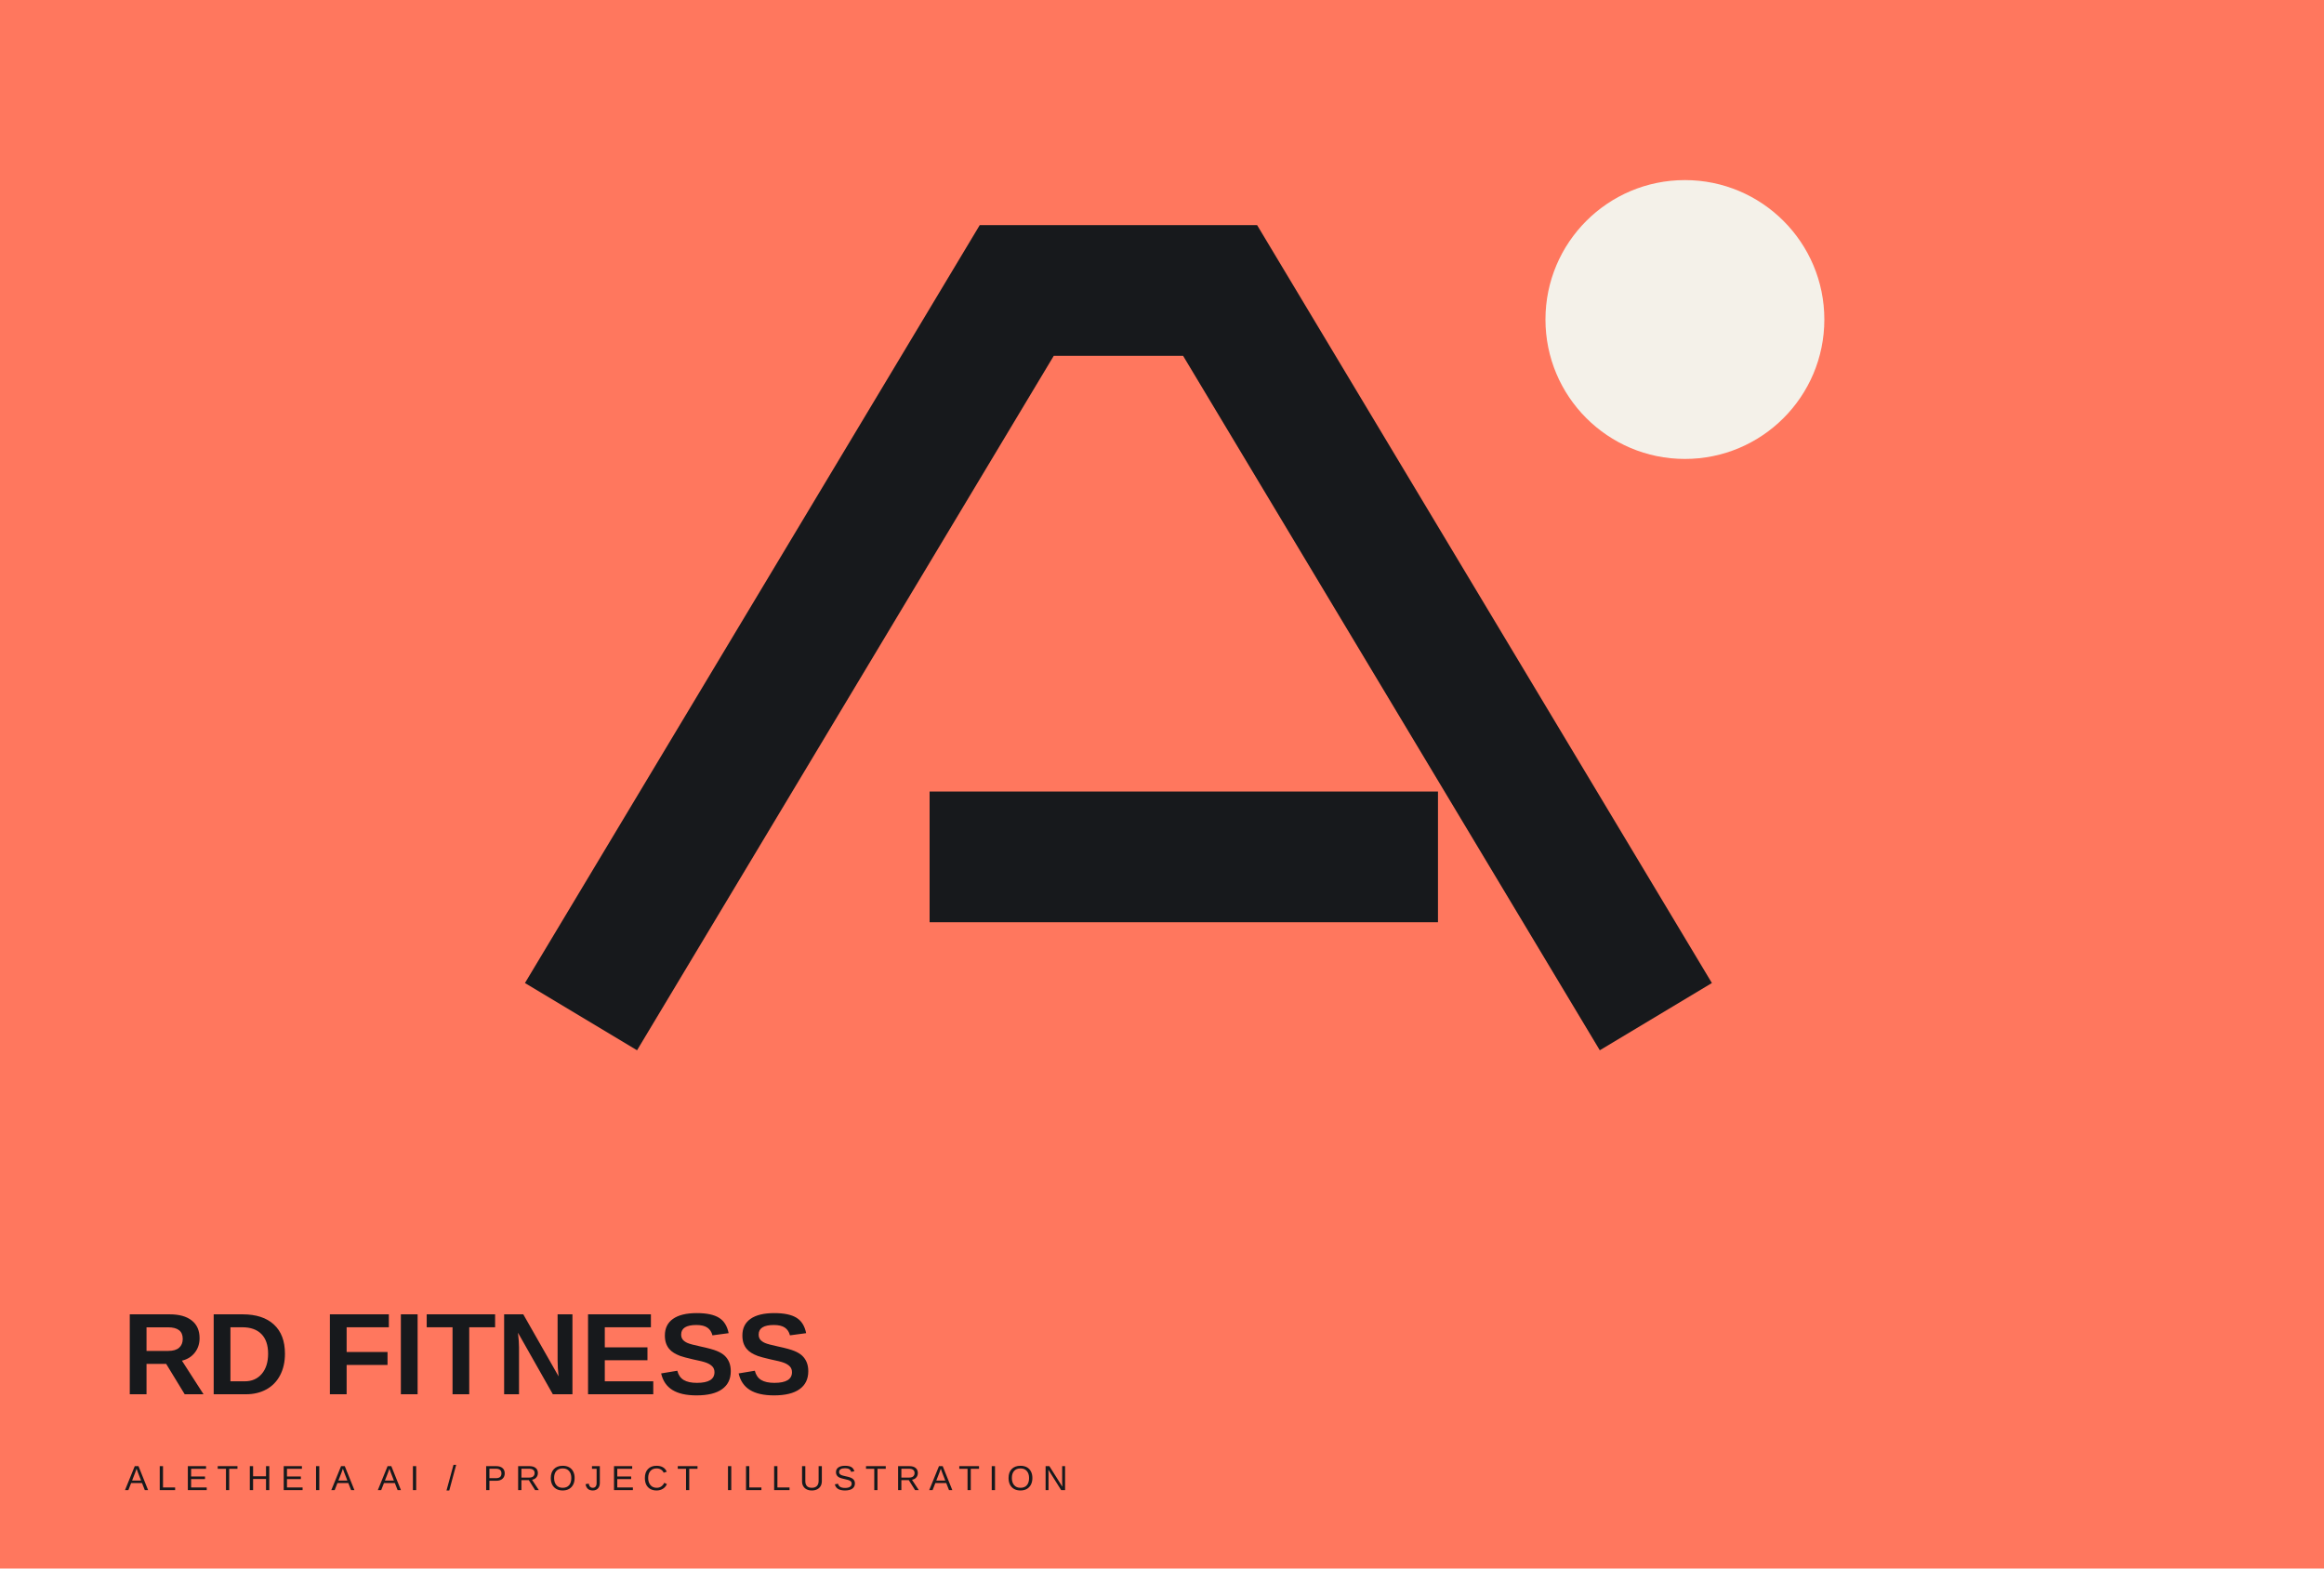
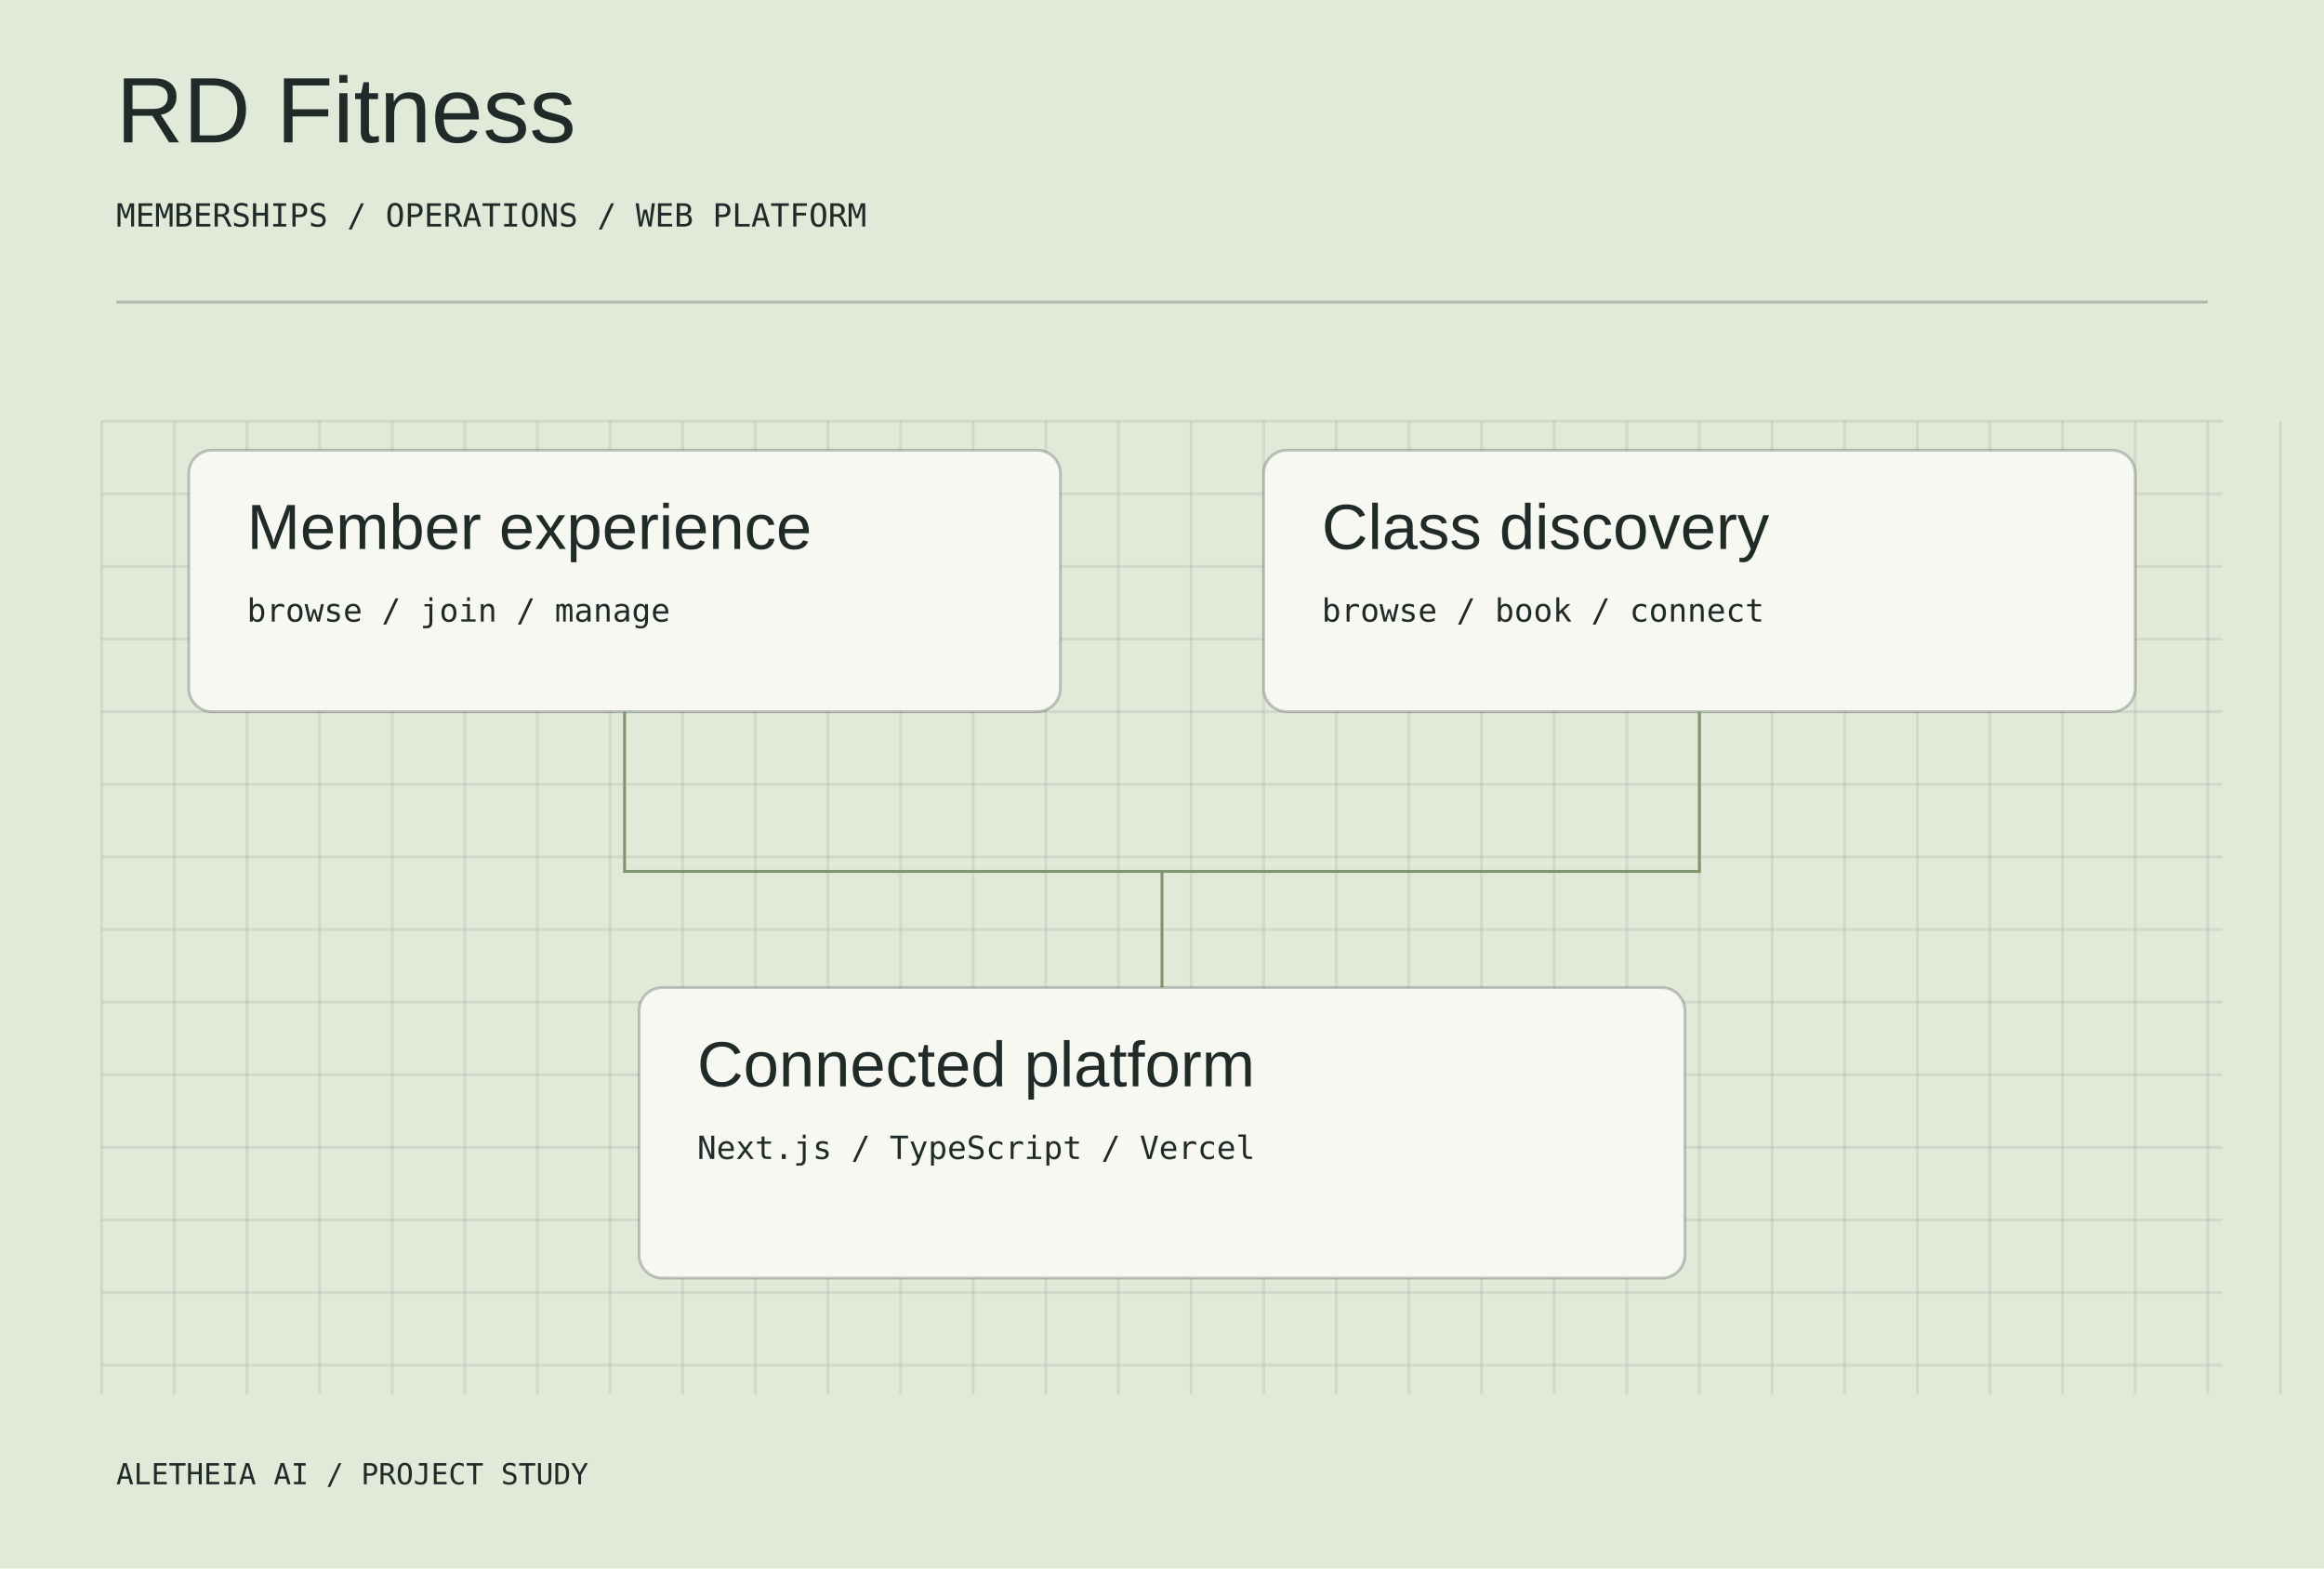
<svg xmlns="http://www.w3.org/2000/svg" width="800" height="540" viewBox="0 0 800 540">
-   <rect width="800" height="540" fill="#FF775E" />
-   <g fill="none" stroke="#17191C" stroke-width="45">
-     <path d="M200 350L350 100h70L570 350" />
-     <path d="M320 295h175" />
+   <rect width="800" height="540" fill="#e1e9d8" />
+   <g stroke="#202b29" stroke-opacity=".08">
+     <path d="M35 145V480" />
+     <path d="M60 145V480" />
+     <path d="M85 145V480" />
+     <path d="M110 145V480" />
+     <path d="M135 145V480" />
+     <path d="M160 145V480" />
+     <path d="M185 145V480" />
+     <path d="M210 145V480" />
+     <path d="M235 145V480" />
+     <path d="M260 145V480" />
+     <path d="M285 145V480" />
+     <path d="M310 145V480" />
+     <path d="M335 145V480" />
+     <path d="M360 145V480" />
+     <path d="M385 145V480" />
+     <path d="M410 145V480" />
+     <path d="M435 145V480" />
+     <path d="M460 145V480" />
+     <path d="M485 145V480" />
+     <path d="M510 145V480" />
+     <path d="M535 145V480" />
+     <path d="M560 145V480" />
+     <path d="M585 145V480" />
+     <path d="M610 145V480" />
+     <path d="M635 145V480" />
+     <path d="M660 145V480" />
+     <path d="M685 145V480" />
+     <path d="M710 145V480" />
+     <path d="M735 145V480" />
+     <path d="M760 145V480" />
+     <path d="M785 145V480" />
+     <path d="M35 145H765" />
+     <path d="M35 170H765" />
+     <path d="M35 195H765" />
+     <path d="M35 220H765" />
+     <path d="M35 245H765" />
+     <path d="M35 270H765" />
+     <path d="M35 295H765" />
+     <path d="M35 320H765" />
+     <path d="M35 345H765" />
+     <path d="M35 370H765" />
+     <path d="M35 395H765" />
+     <path d="M35 420H765" />
+     <path d="M35 445H765" />
+     <path d="M35 470H765" />
  </g>
-   <circle cx="580" cy="110" r="48" fill="#F4F1E9" />
-   <text x="42" y="480" font-family="Arial,sans-serif" font-size="40" font-weight="700" fill="#17191C">RD FITNESS</text>
-   <text x="43" y="513" font-family="Arial,sans-serif" font-size="12" letter-spacing="3" fill="#17191C">ALETHEIA AI / PROJECT ILLUSTRATION</text>
+   <text x="40" y="49" font-family="Arial, sans-serif" font-size="32" fill="#202b29">RD Fitness</text>
+   <text x="40" y="78" font-family="monospace" font-size="11" fill="#202b29">MEMBERSHIPS / OPERATIONS / WEB PLATFORM</text>
+   <path d="M40 104H760" stroke="#202b29" stroke-opacity=".25" />
+   <rect x="65" y="155" width="300" height="90" rx="8" fill="#F7F8F2" stroke="#202b29" stroke-opacity=".25" />
+   <text x="85" y="189" font-family="Arial, sans-serif" font-size="22" fill="#202b29">Member experience</text>
+   <text x="85" y="214" font-family="monospace" font-size="11" fill="#202b29">browse / join / manage</text>
+   <rect x="435" y="155" width="300" height="90" rx="8" fill="#F7F8F2" stroke="#202b29" stroke-opacity=".25" />
+   <text x="455" y="189" font-family="Arial, sans-serif" font-size="22" fill="#202b29">Class discovery</text>
+   <text x="455" y="214" font-family="monospace" font-size="11" fill="#202b29">browse / book / connect</text>
+   <path d="M215 245V300H585V245M400 300V340" stroke="#7f956e" fill="none" />
+   <rect x="220" y="340" width="360" height="100" rx="8" fill="#f7f8f2" stroke="#202b29" stroke-opacity=".25" />
+   <text x="240" y="374" font-family="Arial, sans-serif" font-size="22" fill="#202b29">Connected platform</text>
+   <text x="240" y="399" font-family="monospace" font-size="11" fill="#202b29">Next.js / TypeScript / Vercel</text>
+   <text x="40" y="511" font-family="monospace" font-size="10" fill="#202b29">ALETHEIA AI / PROJECT STUDY</text>
</svg>
